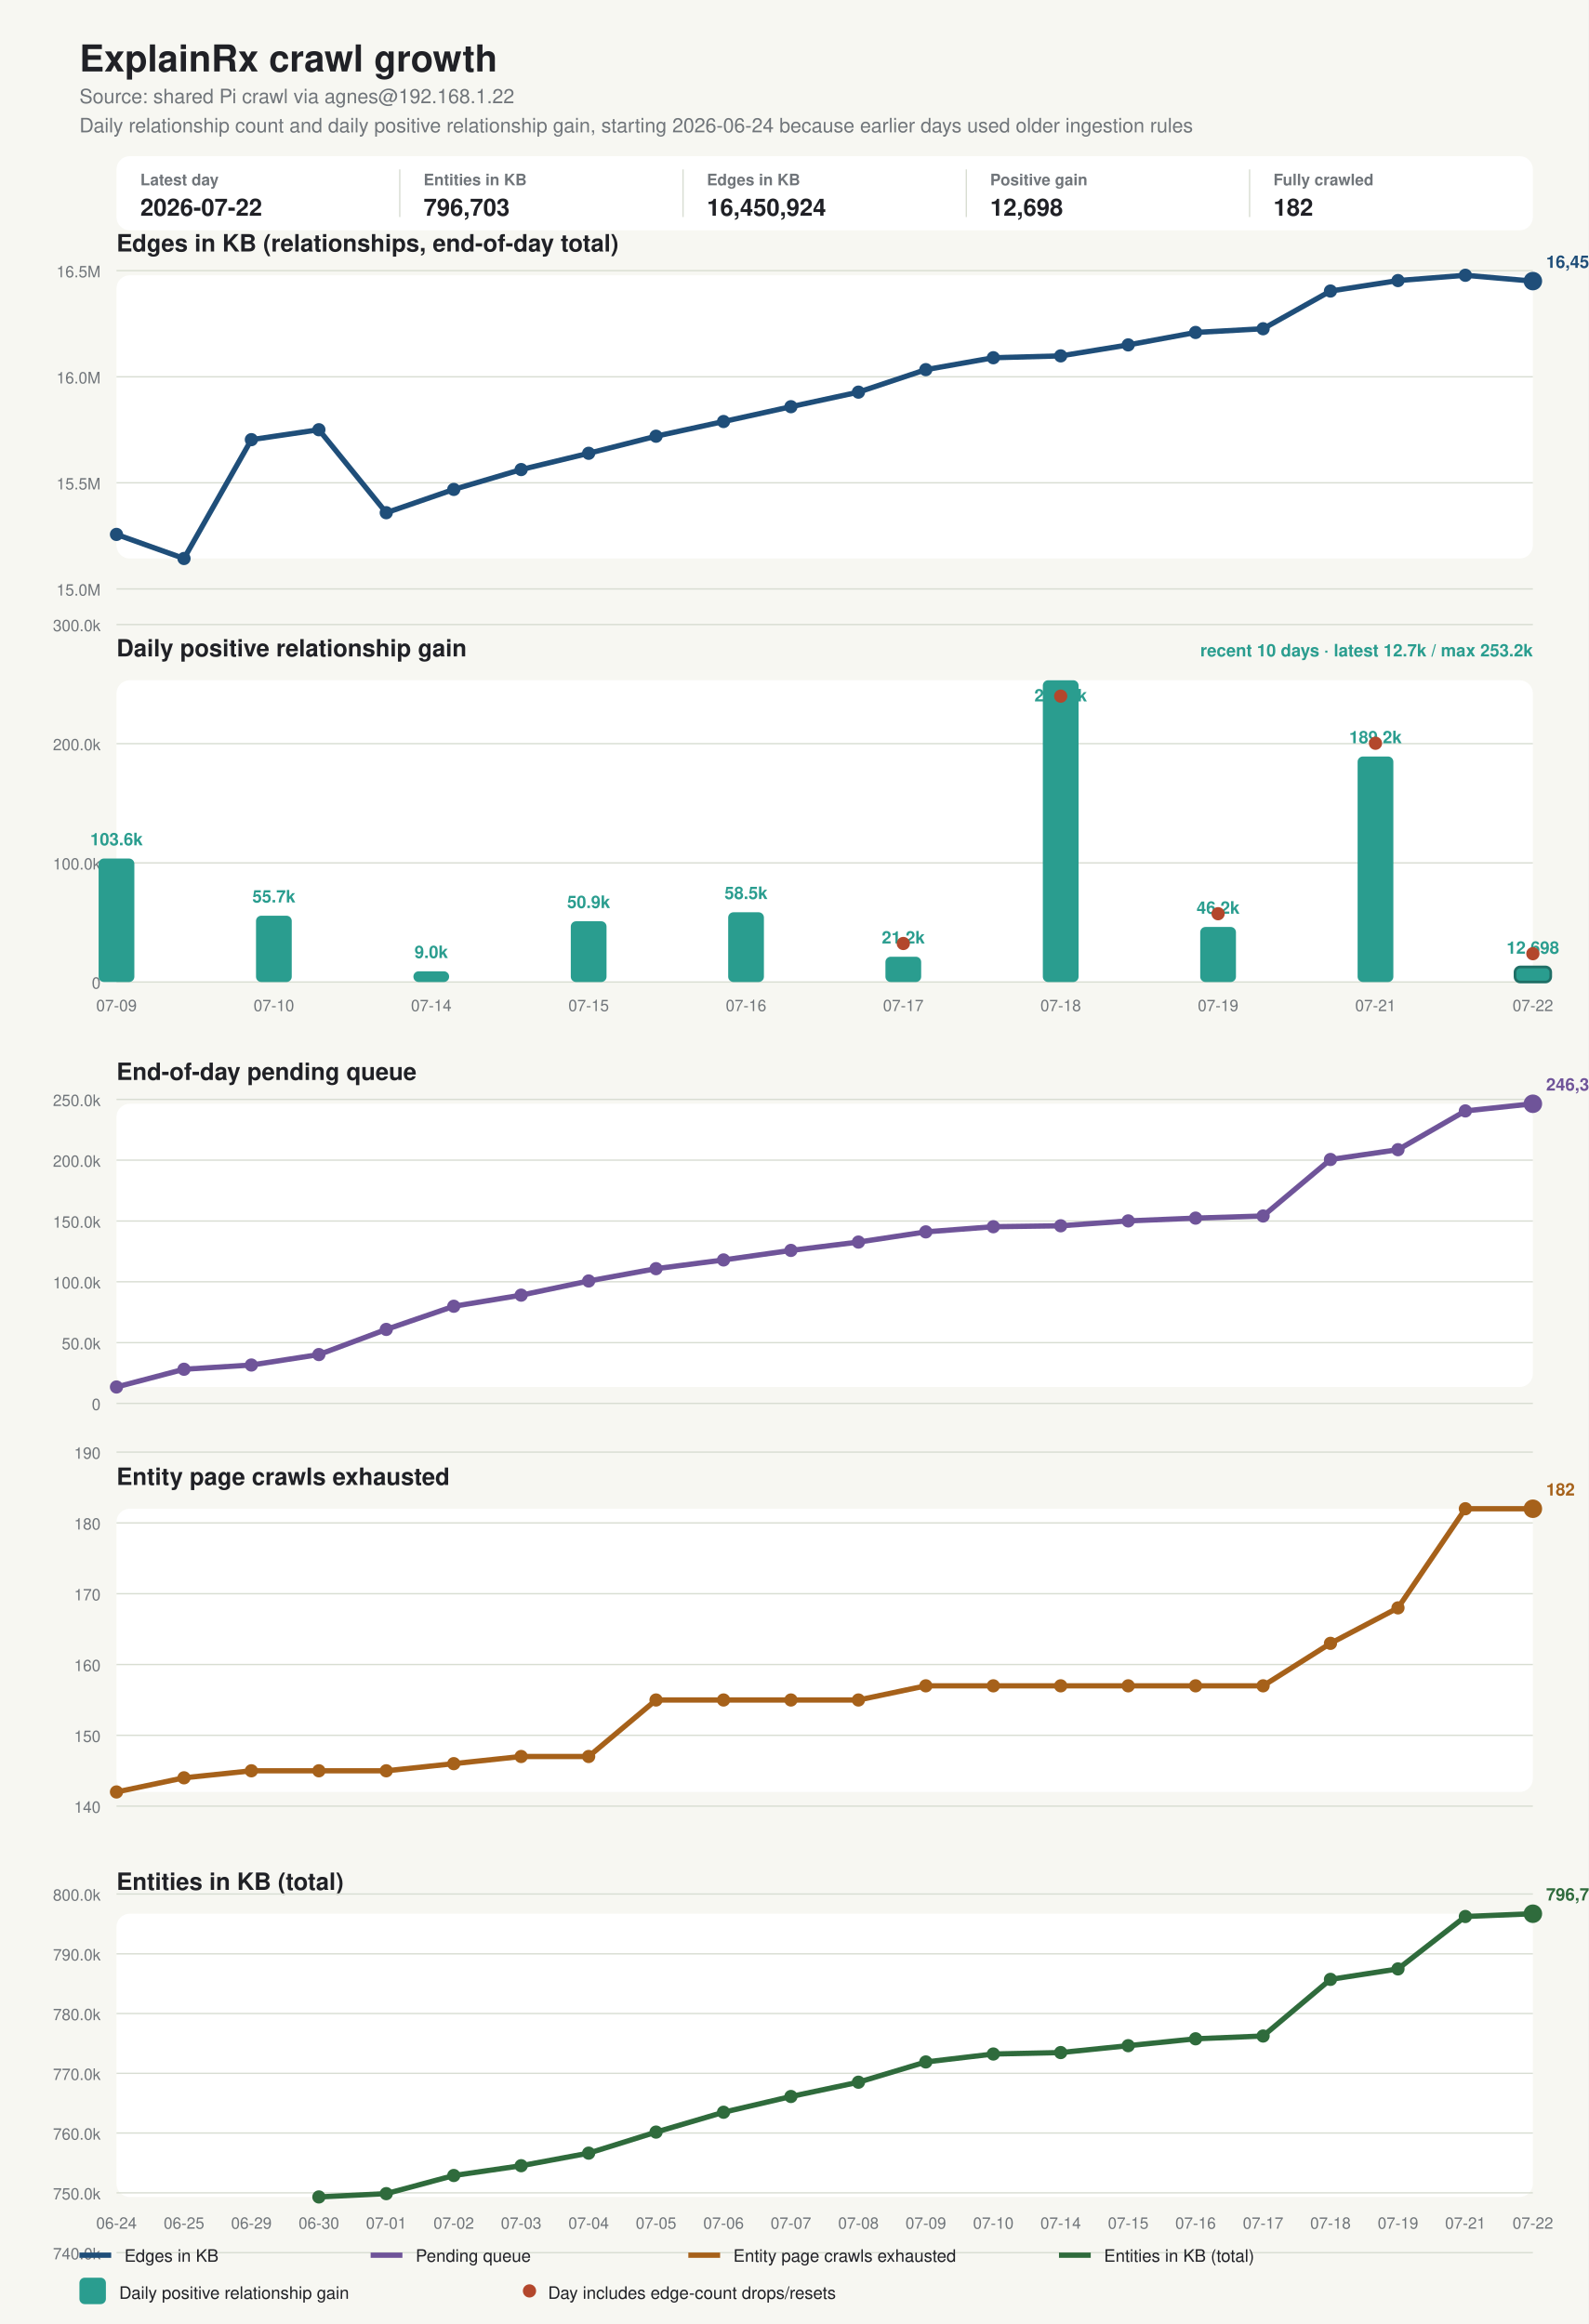
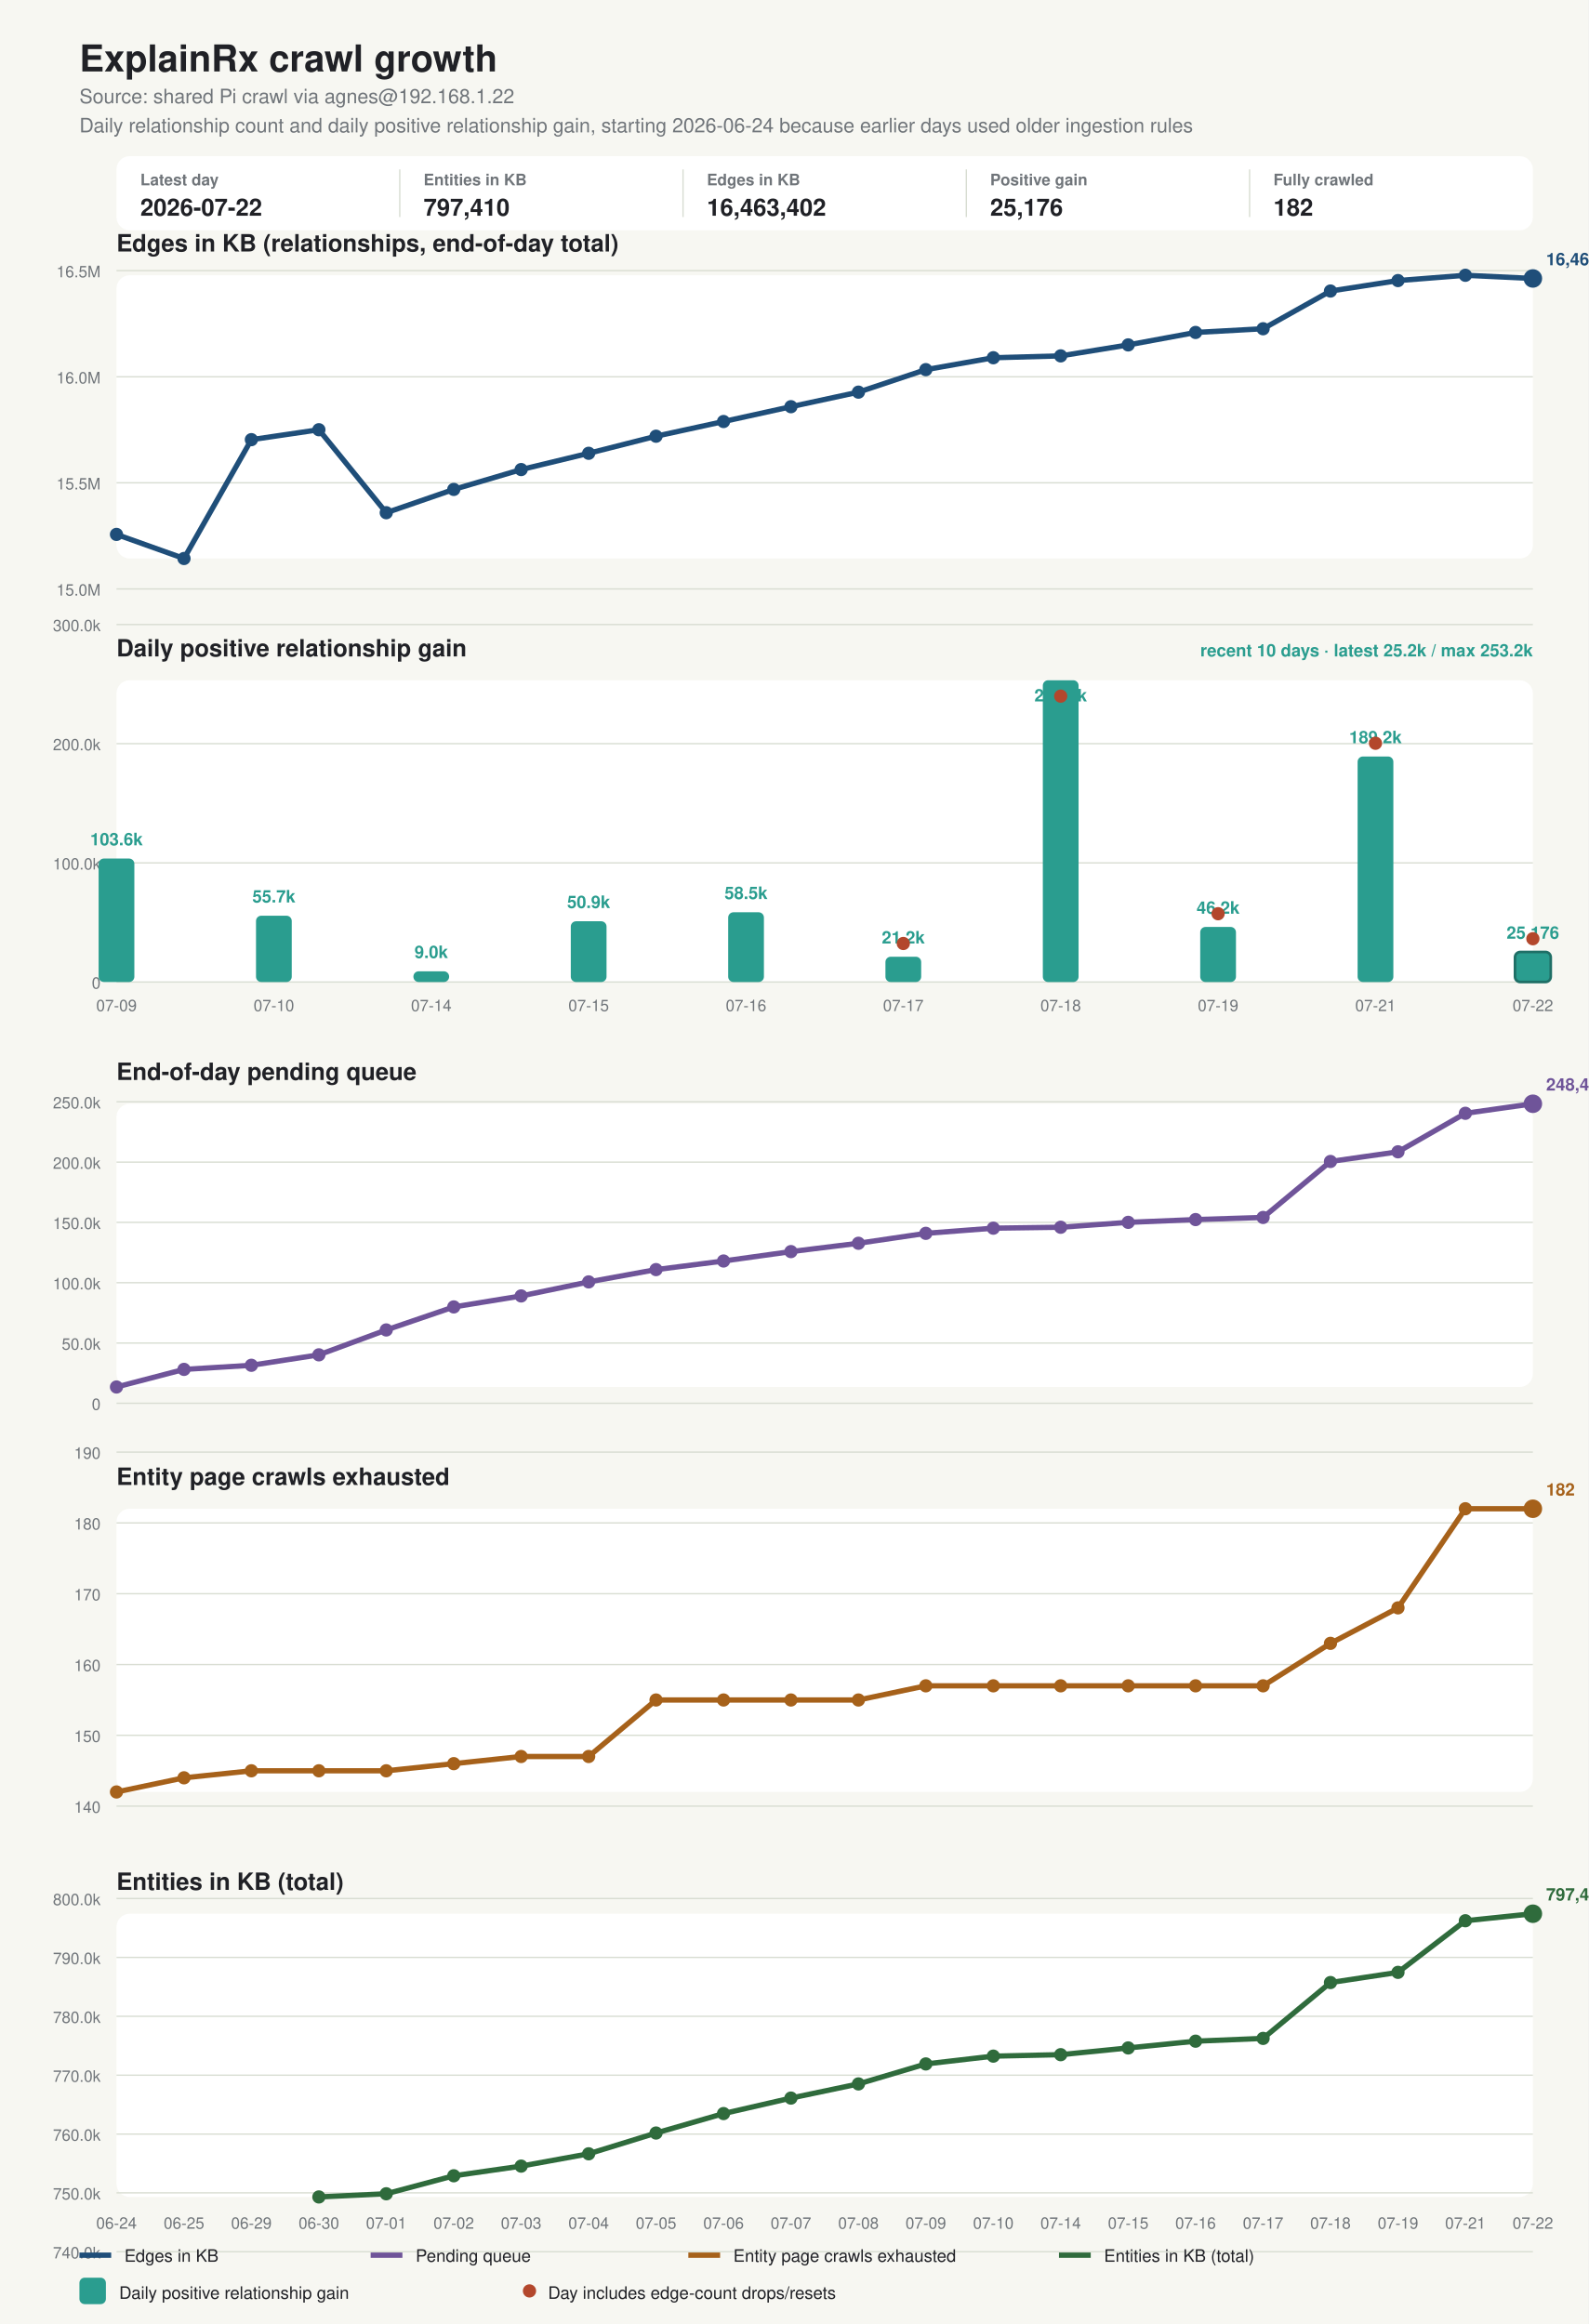
<svg xmlns="http://www.w3.org/2000/svg" width="1200" height="1756" viewBox="0 0 1200 1756">
  <rect width="100%" height="100%" fill="#f7f7f2" />
  <text x="60" y="54" font-family="Helvetica, Arial, sans-serif" font-size="28" font-weight="700" fill="#202126">ExplainRx crawl growth</text>
  <text x="60" y="78" font-family="Helvetica, Arial, sans-serif" font-size="15" fill="#70757a">Source: shared Pi crawl via agnes@192.168.1.22</text>
  <text x="60" y="100" font-family="Helvetica, Arial, sans-serif" font-size="15" fill="#70757a">Daily relationship count and daily positive relationship gain, starting 2026-06-24 because earlier days used older ingestion rules</text>
  <rect x="88" y="118" width="1070" height="56" fill="#ffffff" rx="10" />
  <rect x="88" y="208" width="1070" height="214" fill="#ffffff" rx="10" />
  <rect x="88" y="514" width="1070" height="228" fill="#ffffff" rx="10" />
  <rect x="88" y="834" width="1070" height="214" fill="#ffffff" rx="10" />
  <rect x="88" y="1140" width="1070" height="214" fill="#ffffff" rx="10" />
  <rect x="88" y="1446" width="1070" height="214" fill="#ffffff" rx="10" />
  <text x="88" y="190" font-family="Helvetica, Arial, sans-serif" font-size="18" font-weight="700" fill="#202126">Edges in KB (relationships, end-of-day total)</text>
  <text x="88" y="496" font-family="Helvetica, Arial, sans-serif" font-size="18" font-weight="700" fill="#202126">Daily positive relationship gain</text>
-   <text x="1158" y="496" text-anchor="end" font-family="Helvetica, Arial, sans-serif" font-size="13" font-weight="700" fill="#2a9d8f">recent 10 days · latest 12.7k / max 253.2k</text>
+   <text x="1158" y="496" text-anchor="end" font-family="Helvetica, Arial, sans-serif" font-size="13" font-weight="700" fill="#2a9d8f">recent 10 days · latest 25.2k / max 253.2k</text>
  <text x="88" y="816" font-family="Helvetica, Arial, sans-serif" font-size="18" font-weight="700" fill="#202126">End-of-day pending queue</text>
  <text x="88" y="1122" font-family="Helvetica, Arial, sans-serif" font-size="18" font-weight="700" fill="#202126">Entity page crawls exhausted</text>
  <text x="88" y="1428" font-family="Helvetica, Arial, sans-serif" font-size="18" font-weight="700" fill="#202126">Entities in KB (total)</text>
  <text x="106.0" y="140" font-family="Helvetica, Arial, sans-serif" font-size="12" font-weight="700" fill="#70757a">Latest day</text>
  <text x="106.0" y="163" font-family="Helvetica, Arial, sans-serif" font-size="18" font-weight="700" fill="#202126">2026-07-22</text>
  <line x1="302.0" y1="128" x2="302.0" y2="164" stroke="#d8ddd2" stroke-width="1" />
  <text x="320.0" y="140" font-family="Helvetica, Arial, sans-serif" font-size="12" font-weight="700" fill="#70757a">Entities in KB</text>
-   <text x="320.0" y="163" font-family="Helvetica, Arial, sans-serif" font-size="18" font-weight="700" fill="#202126">796,703</text>
+   <text x="320.0" y="163" font-family="Helvetica, Arial, sans-serif" font-size="18" font-weight="700" fill="#202126">797,410</text>
  <line x1="516.0" y1="128" x2="516.0" y2="164" stroke="#d8ddd2" stroke-width="1" />
  <text x="534.0" y="140" font-family="Helvetica, Arial, sans-serif" font-size="12" font-weight="700" fill="#70757a">Edges in KB</text>
-   <text x="534.0" y="163" font-family="Helvetica, Arial, sans-serif" font-size="18" font-weight="700" fill="#202126">16,450,924</text>
+   <text x="534.0" y="163" font-family="Helvetica, Arial, sans-serif" font-size="18" font-weight="700" fill="#202126">16,463,402</text>
  <line x1="730.0" y1="128" x2="730.0" y2="164" stroke="#d8ddd2" stroke-width="1" />
  <text x="748.0" y="140" font-family="Helvetica, Arial, sans-serif" font-size="12" font-weight="700" fill="#70757a">Positive gain</text>
-   <text x="748.0" y="163" font-family="Helvetica, Arial, sans-serif" font-size="18" font-weight="700" fill="#202126">12,698</text>
+   <text x="748.0" y="163" font-family="Helvetica, Arial, sans-serif" font-size="18" font-weight="700" fill="#202126">25,176</text>
  <line x1="944.0" y1="128" x2="944.0" y2="164" stroke="#d8ddd2" stroke-width="1" />
  <text x="962.0" y="140" font-family="Helvetica, Arial, sans-serif" font-size="12" font-weight="700" fill="#70757a">Fully crawled</text>
  <text x="962.0" y="163" font-family="Helvetica, Arial, sans-serif" font-size="18" font-weight="700" fill="#202126">182</text>
  <line x1="88" y1="445.0" x2="1158" y2="445.0" stroke="#d8ddd2" stroke-width="1" />
  <text x="76" y="450.0" text-anchor="end" font-family="Helvetica, Arial, sans-serif" font-size="12" fill="#70757a">15.0M</text>
  <line x1="88" y1="364.8" x2="1158" y2="364.8" stroke="#d8ddd2" stroke-width="1" />
  <text x="76" y="369.8" text-anchor="end" font-family="Helvetica, Arial, sans-serif" font-size="12" fill="#70757a">15.5M</text>
  <line x1="88" y1="284.7" x2="1158" y2="284.7" stroke="#d8ddd2" stroke-width="1" />
  <text x="76" y="289.7" text-anchor="end" font-family="Helvetica, Arial, sans-serif" font-size="12" fill="#70757a">16.0M</text>
  <line x1="88" y1="204.5" x2="1158" y2="204.5" stroke="#d8ddd2" stroke-width="1" />
  <text x="76" y="209.5" text-anchor="end" font-family="Helvetica, Arial, sans-serif" font-size="12" fill="#70757a">16.5M</text>
  <line x1="88" y1="742.0" x2="1158" y2="742.0" stroke="#d8ddd2" stroke-width="1" />
  <text x="76" y="747.0" text-anchor="end" font-family="Helvetica, Arial, sans-serif" font-size="12" fill="#70757a">0</text>
  <line x1="88" y1="652.0" x2="1158" y2="652.0" stroke="#d8ddd2" stroke-width="1" />
  <text x="76" y="657.0" text-anchor="end" font-family="Helvetica, Arial, sans-serif" font-size="12" fill="#70757a">100.0k</text>
  <line x1="88" y1="561.9" x2="1158" y2="561.9" stroke="#d8ddd2" stroke-width="1" />
  <text x="76" y="566.9" text-anchor="end" font-family="Helvetica, Arial, sans-serif" font-size="12" fill="#70757a">200.0k</text>
  <line x1="88" y1="471.9" x2="1158" y2="471.9" stroke="#d8ddd2" stroke-width="1" />
  <text x="76" y="476.9" text-anchor="end" font-family="Helvetica, Arial, sans-serif" font-size="12" fill="#70757a">300.0k</text>
-   <line x1="88" y1="1060.4" x2="1158" y2="1060.4" stroke="#d8ddd2" stroke-width="1" />
-   <text x="76" y="1065.4" text-anchor="end" font-family="Helvetica, Arial, sans-serif" font-size="12" fill="#70757a">0</text>
-   <line x1="88" y1="1014.5" x2="1158" y2="1014.5" stroke="#d8ddd2" stroke-width="1" />
-   <text x="76" y="1019.5" text-anchor="end" font-family="Helvetica, Arial, sans-serif" font-size="12" fill="#70757a">50.0k</text>
-   <line x1="88" y1="968.5" x2="1158" y2="968.5" stroke="#d8ddd2" stroke-width="1" />
-   <text x="76" y="973.5" text-anchor="end" font-family="Helvetica, Arial, sans-serif" font-size="12" fill="#70757a">100.0k</text>
-   <line x1="88" y1="922.6" x2="1158" y2="922.6" stroke="#d8ddd2" stroke-width="1" />
-   <text x="76" y="927.6" text-anchor="end" font-family="Helvetica, Arial, sans-serif" font-size="12" fill="#70757a">150.0k</text>
-   <line x1="88" y1="876.6" x2="1158" y2="876.6" stroke="#d8ddd2" stroke-width="1" />
-   <text x="76" y="881.6" text-anchor="end" font-family="Helvetica, Arial, sans-serif" font-size="12" fill="#70757a">200.0k</text>
-   <line x1="88" y1="830.7" x2="1158" y2="830.7" stroke="#d8ddd2" stroke-width="1" />
-   <text x="76" y="835.7" text-anchor="end" font-family="Helvetica, Arial, sans-serif" font-size="12" fill="#70757a">250.0k</text>
+   <line x1="88" y1="1060.3" x2="1158" y2="1060.3" stroke="#d8ddd2" stroke-width="1" />
+   <text x="76" y="1065.3" text-anchor="end" font-family="Helvetica, Arial, sans-serif" font-size="12" fill="#70757a">0</text>
+   <line x1="88" y1="1014.8" x2="1158" y2="1014.8" stroke="#d8ddd2" stroke-width="1" />
+   <text x="76" y="1019.8" text-anchor="end" font-family="Helvetica, Arial, sans-serif" font-size="12" fill="#70757a">50.0k</text>
+   <line x1="88" y1="969.2" x2="1158" y2="969.2" stroke="#d8ddd2" stroke-width="1" />
+   <text x="76" y="974.2" text-anchor="end" font-family="Helvetica, Arial, sans-serif" font-size="12" fill="#70757a">100.0k</text>
+   <line x1="88" y1="923.6" x2="1158" y2="923.6" stroke="#d8ddd2" stroke-width="1" />
+   <text x="76" y="928.6" text-anchor="end" font-family="Helvetica, Arial, sans-serif" font-size="12" fill="#70757a">150.0k</text>
+   <line x1="88" y1="878.1" x2="1158" y2="878.1" stroke="#d8ddd2" stroke-width="1" />
+   <text x="76" y="883.1" text-anchor="end" font-family="Helvetica, Arial, sans-serif" font-size="12" fill="#70757a">200.0k</text>
+   <line x1="88" y1="832.5" x2="1158" y2="832.5" stroke="#d8ddd2" stroke-width="1" />
+   <text x="76" y="837.5" text-anchor="end" font-family="Helvetica, Arial, sans-serif" font-size="12" fill="#70757a">250.0k</text>
  <line x1="88" y1="1364.7" x2="1158" y2="1364.7" stroke="#d8ddd2" stroke-width="1" />
  <text x="76" y="1369.7" text-anchor="end" font-family="Helvetica, Arial, sans-serif" font-size="12" fill="#70757a">140</text>
  <line x1="88" y1="1311.2" x2="1158" y2="1311.2" stroke="#d8ddd2" stroke-width="1" />
  <text x="76" y="1316.2" text-anchor="end" font-family="Helvetica, Arial, sans-serif" font-size="12" fill="#70757a">150</text>
  <line x1="88" y1="1257.7" x2="1158" y2="1257.7" stroke="#d8ddd2" stroke-width="1" />
  <text x="76" y="1262.7" text-anchor="end" font-family="Helvetica, Arial, sans-serif" font-size="12" fill="#70757a">160</text>
  <line x1="88" y1="1204.2" x2="1158" y2="1204.2" stroke="#d8ddd2" stroke-width="1" />
  <text x="76" y="1209.2" text-anchor="end" font-family="Helvetica, Arial, sans-serif" font-size="12" fill="#70757a">170</text>
  <line x1="88" y1="1150.7" x2="1158" y2="1150.7" stroke="#d8ddd2" stroke-width="1" />
  <text x="76" y="1155.7" text-anchor="end" font-family="Helvetica, Arial, sans-serif" font-size="12" fill="#70757a">180</text>
  <line x1="88" y1="1097.2" x2="1158" y2="1097.2" stroke="#d8ddd2" stroke-width="1" />
  <text x="76" y="1102.2" text-anchor="end" font-family="Helvetica, Arial, sans-serif" font-size="12" fill="#70757a">190</text>
-   <line x1="88" y1="1702.1" x2="1158" y2="1702.1" stroke="#d8ddd2" stroke-width="1" />
-   <text x="76" y="1707.1" text-anchor="end" font-family="Helvetica, Arial, sans-serif" font-size="12" fill="#70757a">740.0k</text>
+   <line x1="88" y1="1701.4" x2="1158" y2="1701.4" stroke="#d8ddd2" stroke-width="1" />
+   <text x="76" y="1706.4" text-anchor="end" font-family="Helvetica, Arial, sans-serif" font-size="12" fill="#70757a">740.0k</text>
  <line x1="88" y1="1656.9" x2="1158" y2="1656.9" stroke="#d8ddd2" stroke-width="1" />
  <text x="76" y="1661.9" text-anchor="end" font-family="Helvetica, Arial, sans-serif" font-size="12" fill="#70757a">750.0k</text>
-   <line x1="88" y1="1611.7" x2="1158" y2="1611.7" stroke="#d8ddd2" stroke-width="1" />
-   <text x="76" y="1616.7" text-anchor="end" font-family="Helvetica, Arial, sans-serif" font-size="12" fill="#70757a">760.0k</text>
-   <line x1="88" y1="1566.6" x2="1158" y2="1566.6" stroke="#d8ddd2" stroke-width="1" />
-   <text x="76" y="1571.6" text-anchor="end" font-family="Helvetica, Arial, sans-serif" font-size="12" fill="#70757a">770.0k</text>
-   <line x1="88" y1="1521.4" x2="1158" y2="1521.4" stroke="#d8ddd2" stroke-width="1" />
-   <text x="76" y="1526.4" text-anchor="end" font-family="Helvetica, Arial, sans-serif" font-size="12" fill="#70757a">780.0k</text>
-   <line x1="88" y1="1476.3" x2="1158" y2="1476.3" stroke="#d8ddd2" stroke-width="1" />
-   <text x="76" y="1481.3" text-anchor="end" font-family="Helvetica, Arial, sans-serif" font-size="12" fill="#70757a">790.0k</text>
-   <line x1="88" y1="1431.1" x2="1158" y2="1431.1" stroke="#d8ddd2" stroke-width="1" />
-   <text x="76" y="1436.1" text-anchor="end" font-family="Helvetica, Arial, sans-serif" font-size="12" fill="#70757a">800.0k</text>
-   <path d="M 88.0 403.8 L 139.0 422.0 L 189.9 332.2 L 240.9 324.7 L 291.8 387.4 L 342.8 369.8 L 393.7 354.8 L 444.7 342.5 L 495.6 329.6 L 546.6 318.5 L 597.5 307.3 L 648.5 296.3 L 699.4 279.3 L 750.4 270.3 L 801.3 268.9 L 852.3 260.6 L 903.2 251.2 L 954.2 248.4 L 1005.1 219.9 L 1056.1 212.0 L 1107.0 208.0 L 1158.0 212.4" fill="none" stroke="#1f4e79" stroke-width="4" stroke-linecap="round" stroke-linejoin="round" />
+   <line x1="88" y1="1612.5" x2="1158" y2="1612.5" stroke="#d8ddd2" stroke-width="1" />
+   <text x="76" y="1617.5" text-anchor="end" font-family="Helvetica, Arial, sans-serif" font-size="12" fill="#70757a">760.0k</text>
+   <line x1="88" y1="1568.0" x2="1158" y2="1568.0" stroke="#d8ddd2" stroke-width="1" />
+   <text x="76" y="1573.0" text-anchor="end" font-family="Helvetica, Arial, sans-serif" font-size="12" fill="#70757a">770.0k</text>
+   <line x1="88" y1="1523.5" x2="1158" y2="1523.5" stroke="#d8ddd2" stroke-width="1" />
+   <text x="76" y="1528.5" text-anchor="end" font-family="Helvetica, Arial, sans-serif" font-size="12" fill="#70757a">780.0k</text>
+   <line x1="88" y1="1479.0" x2="1158" y2="1479.0" stroke="#d8ddd2" stroke-width="1" />
+   <text x="76" y="1484.0" text-anchor="end" font-family="Helvetica, Arial, sans-serif" font-size="12" fill="#70757a">790.0k</text>
+   <line x1="88" y1="1434.5" x2="1158" y2="1434.5" stroke="#d8ddd2" stroke-width="1" />
+   <text x="76" y="1439.5" text-anchor="end" font-family="Helvetica, Arial, sans-serif" font-size="12" fill="#70757a">800.0k</text>
+   <path d="M 88.0 403.8 L 139.0 422.0 L 189.9 332.2 L 240.9 324.7 L 291.8 387.4 L 342.8 369.8 L 393.7 354.8 L 444.7 342.5 L 495.6 329.6 L 546.6 318.5 L 597.5 307.3 L 648.5 296.3 L 699.4 279.3 L 750.4 270.3 L 801.3 268.9 L 852.3 260.6 L 903.2 251.2 L 954.2 248.4 L 1005.1 219.9 L 1056.1 212.0 L 1107.0 208.0 L 1158.0 210.4" fill="none" stroke="#1f4e79" stroke-width="4" stroke-linecap="round" stroke-linejoin="round" />
  <circle cx="88.0" cy="403.8" r="5" fill="#1f4e79" />
  <circle cx="139.0" cy="422.0" r="5" fill="#1f4e79" />
  <circle cx="189.9" cy="332.2" r="5" fill="#1f4e79" />
  <circle cx="240.9" cy="324.7" r="5" fill="#1f4e79" />
  <circle cx="291.8" cy="387.4" r="5" fill="#1f4e79" />
  <circle cx="342.8" cy="369.8" r="5" fill="#1f4e79" />
  <circle cx="393.7" cy="354.8" r="5" fill="#1f4e79" />
  <circle cx="444.7" cy="342.5" r="5" fill="#1f4e79" />
  <circle cx="495.6" cy="329.6" r="5" fill="#1f4e79" />
  <circle cx="546.6" cy="318.5" r="5" fill="#1f4e79" />
  <circle cx="597.5" cy="307.3" r="5" fill="#1f4e79" />
  <circle cx="648.5" cy="296.3" r="5" fill="#1f4e79" />
  <circle cx="699.4" cy="279.3" r="5" fill="#1f4e79" />
  <circle cx="750.4" cy="270.3" r="5" fill="#1f4e79" />
  <circle cx="801.3" cy="268.9" r="5" fill="#1f4e79" />
  <circle cx="852.3" cy="260.6" r="5" fill="#1f4e79" />
  <circle cx="903.2" cy="251.2" r="5" fill="#1f4e79" />
  <circle cx="954.2" cy="248.4" r="5" fill="#1f4e79" />
  <circle cx="1005.1" cy="219.9" r="5" fill="#1f4e79" />
  <circle cx="1056.1" cy="212.0" r="5" fill="#1f4e79" />
  <circle cx="1107.0" cy="208.0" r="5" fill="#1f4e79" />
-   <circle cx="1158.0" cy="212.4" r="7" fill="#1f4e79" />
-   <text x="1168.0" y="202.4" font-family="Helvetica, Arial, sans-serif" font-size="13" font-weight="700" fill="#1f4e79">16,450,924</text>
+   <circle cx="1158.0" cy="210.4" r="7" fill="#1f4e79" />
+   <text x="1168.0" y="200.4" font-family="Helvetica, Arial, sans-serif" font-size="13" font-weight="700" fill="#1f4e79">16,463,402</text>
  <rect x="74.5" y="648.7" width="27" height="93.3" rx="4" fill="#2a9d8f" stroke="none" stroke-width="0" />
  <text x="88.0" y="638.7" text-anchor="middle" font-family="Helvetica, Arial, sans-serif" font-size="13" font-weight="700" fill="#2a9d8f">103.6k</text>
  <rect x="193.4" y="691.9" width="27" height="50.1" rx="4" fill="#2a9d8f" stroke="none" stroke-width="0" />
  <text x="206.9" y="681.9" text-anchor="middle" font-family="Helvetica, Arial, sans-serif" font-size="13" font-weight="700" fill="#2a9d8f">55.7k</text>
  <rect x="312.3" y="733.9" width="27" height="8.1" rx="4" fill="#2a9d8f" stroke="none" stroke-width="0" />
  <text x="325.8" y="723.9" text-anchor="middle" font-family="Helvetica, Arial, sans-serif" font-size="13" font-weight="700" fill="#2a9d8f">9.0k</text>
  <rect x="431.2" y="696.1" width="27" height="45.9" rx="4" fill="#2a9d8f" stroke="none" stroke-width="0" />
  <text x="444.7" y="686.1" text-anchor="middle" font-family="Helvetica, Arial, sans-serif" font-size="13" font-weight="700" fill="#2a9d8f">50.9k</text>
  <rect x="550.1" y="689.3" width="27" height="52.7" rx="4" fill="#2a9d8f" stroke="none" stroke-width="0" />
  <text x="563.6" y="679.3" text-anchor="middle" font-family="Helvetica, Arial, sans-serif" font-size="13" font-weight="700" fill="#2a9d8f">58.5k</text>
  <rect x="668.9" y="722.9" width="27" height="19.1" rx="4" fill="#2a9d8f" stroke="none" stroke-width="0" />
  <text x="682.4" y="712.9" text-anchor="middle" font-family="Helvetica, Arial, sans-serif" font-size="13" font-weight="700" fill="#2a9d8f">21.2k</text>
  <circle cx="682.4" cy="712.9" r="5" fill="#b3472c" />
  <rect x="787.8" y="514.0" width="27" height="228.0" rx="4" fill="#2a9d8f" stroke="none" stroke-width="0" />
  <text x="801.3" y="530.0" text-anchor="middle" font-family="Helvetica, Arial, sans-serif" font-size="13" font-weight="700" fill="#2a9d8f">253.2k</text>
  <circle cx="801.3" cy="526.0" r="5" fill="#b3472c" />
  <rect x="906.7" y="700.4" width="27" height="41.6" rx="4" fill="#2a9d8f" stroke="none" stroke-width="0" />
  <text x="920.2" y="690.4" text-anchor="middle" font-family="Helvetica, Arial, sans-serif" font-size="13" font-weight="700" fill="#2a9d8f">46.2k</text>
  <circle cx="920.2" cy="690.4" r="5" fill="#b3472c" />
  <rect x="1025.6" y="571.6" width="27" height="170.4" rx="4" fill="#2a9d8f" stroke="none" stroke-width="0" />
  <text x="1039.1" y="561.6" text-anchor="middle" font-family="Helvetica, Arial, sans-serif" font-size="13" font-weight="700" fill="#2a9d8f">189.2k</text>
  <circle cx="1039.1" cy="561.6" r="5" fill="#b3472c" />
-   <rect x="1144.5" y="730.6" width="27" height="11.4" rx="4" fill="#2a9d8f" stroke="#1f6f66" stroke-width="2" />
-   <text x="1158.0" y="720.6" text-anchor="middle" font-family="Helvetica, Arial, sans-serif" font-size="13" font-weight="700" fill="#2a9d8f">12,698</text>
-   <circle cx="1158.0" cy="720.6" r="5" fill="#b3472c" />
+   <rect x="1144.5" y="719.3" width="27" height="22.7" rx="4" fill="#2a9d8f" stroke="#1f6f66" stroke-width="2" />
+   <text x="1158.0" y="709.3" text-anchor="middle" font-family="Helvetica, Arial, sans-serif" font-size="13" font-weight="700" fill="#2a9d8f">25,176</text>
+   <circle cx="1158.0" cy="709.3" r="5" fill="#b3472c" />
  <text x="88.0" y="764" text-anchor="middle" font-family="Helvetica, Arial, sans-serif" font-size="12" fill="#70757a">07-09</text>
  <text x="206.9" y="764" text-anchor="middle" font-family="Helvetica, Arial, sans-serif" font-size="12" fill="#70757a">07-10</text>
  <text x="325.8" y="764" text-anchor="middle" font-family="Helvetica, Arial, sans-serif" font-size="12" fill="#70757a">07-14</text>
  <text x="444.7" y="764" text-anchor="middle" font-family="Helvetica, Arial, sans-serif" font-size="12" fill="#70757a">07-15</text>
  <text x="563.6" y="764" text-anchor="middle" font-family="Helvetica, Arial, sans-serif" font-size="12" fill="#70757a">07-16</text>
  <text x="682.4" y="764" text-anchor="middle" font-family="Helvetica, Arial, sans-serif" font-size="12" fill="#70757a">07-17</text>
  <text x="801.3" y="764" text-anchor="middle" font-family="Helvetica, Arial, sans-serif" font-size="12" fill="#70757a">07-18</text>
  <text x="920.2" y="764" text-anchor="middle" font-family="Helvetica, Arial, sans-serif" font-size="12" fill="#70757a">07-19</text>
  <text x="1039.1" y="764" text-anchor="middle" font-family="Helvetica, Arial, sans-serif" font-size="12" fill="#70757a">07-21</text>
  <text x="1158.0" y="764" text-anchor="middle" font-family="Helvetica, Arial, sans-serif" font-size="12" fill="#70757a">07-22</text>
-   <path d="M 88.0 1048.0 L 139.0 1034.6 L 189.9 1031.4 L 240.9 1023.5 L 291.8 1004.5 L 342.8 987.0 L 393.7 978.6 L 444.7 967.9 L 495.6 958.6 L 546.6 952.0 L 597.5 944.8 L 648.5 938.5 L 699.4 930.8 L 750.4 926.9 L 801.3 926.2 L 852.3 922.5 L 903.2 920.4 L 954.2 918.8 L 1005.1 876.1 L 1056.1 868.7 L 1107.0 839.4 L 1158.0 834.0" fill="none" stroke="#6f5499" stroke-width="4" stroke-linecap="round" stroke-linejoin="round" />
+   <path d="M 88.0 1048.0 L 139.0 1034.7 L 189.9 1031.6 L 240.9 1023.7 L 291.8 1004.9 L 342.8 987.5 L 393.7 979.2 L 444.7 968.6 L 495.6 959.3 L 546.6 952.8 L 597.5 945.7 L 648.5 939.4 L 699.4 931.9 L 750.4 928.0 L 801.3 927.3 L 852.3 923.6 L 903.2 921.5 L 954.2 919.9 L 1005.1 877.6 L 1056.1 870.3 L 1107.0 841.2 L 1158.0 834.0" fill="none" stroke="#6f5499" stroke-width="4" stroke-linecap="round" stroke-linejoin="round" />
  <circle cx="88.0" cy="1048.0" r="5" fill="#6f5499" />
-   <circle cx="139.0" cy="1034.6" r="5" fill="#6f5499" />
-   <circle cx="189.9" cy="1031.4" r="5" fill="#6f5499" />
-   <circle cx="240.9" cy="1023.5" r="5" fill="#6f5499" />
-   <circle cx="291.8" cy="1004.5" r="5" fill="#6f5499" />
-   <circle cx="342.8" cy="987.0" r="5" fill="#6f5499" />
-   <circle cx="393.7" cy="978.6" r="5" fill="#6f5499" />
-   <circle cx="444.7" cy="967.9" r="5" fill="#6f5499" />
-   <circle cx="495.6" cy="958.6" r="5" fill="#6f5499" />
-   <circle cx="546.6" cy="952.0" r="5" fill="#6f5499" />
-   <circle cx="597.5" cy="944.8" r="5" fill="#6f5499" />
-   <circle cx="648.5" cy="938.5" r="5" fill="#6f5499" />
-   <circle cx="699.4" cy="930.8" r="5" fill="#6f5499" />
-   <circle cx="750.4" cy="926.9" r="5" fill="#6f5499" />
-   <circle cx="801.3" cy="926.2" r="5" fill="#6f5499" />
-   <circle cx="852.3" cy="922.5" r="5" fill="#6f5499" />
-   <circle cx="903.2" cy="920.4" r="5" fill="#6f5499" />
-   <circle cx="954.2" cy="918.8" r="5" fill="#6f5499" />
-   <circle cx="1005.1" cy="876.1" r="5" fill="#6f5499" />
-   <circle cx="1056.1" cy="868.7" r="5" fill="#6f5499" />
-   <circle cx="1107.0" cy="839.4" r="5" fill="#6f5499" />
+   <circle cx="139.0" cy="1034.7" r="5" fill="#6f5499" />
+   <circle cx="189.9" cy="1031.6" r="5" fill="#6f5499" />
+   <circle cx="240.9" cy="1023.7" r="5" fill="#6f5499" />
+   <circle cx="291.8" cy="1004.9" r="5" fill="#6f5499" />
+   <circle cx="342.8" cy="987.5" r="5" fill="#6f5499" />
+   <circle cx="393.7" cy="979.2" r="5" fill="#6f5499" />
+   <circle cx="444.7" cy="968.6" r="5" fill="#6f5499" />
+   <circle cx="495.6" cy="959.3" r="5" fill="#6f5499" />
+   <circle cx="546.6" cy="952.8" r="5" fill="#6f5499" />
+   <circle cx="597.5" cy="945.7" r="5" fill="#6f5499" />
+   <circle cx="648.5" cy="939.4" r="5" fill="#6f5499" />
+   <circle cx="699.4" cy="931.9" r="5" fill="#6f5499" />
+   <circle cx="750.4" cy="928.0" r="5" fill="#6f5499" />
+   <circle cx="801.3" cy="927.3" r="5" fill="#6f5499" />
+   <circle cx="852.3" cy="923.6" r="5" fill="#6f5499" />
+   <circle cx="903.2" cy="921.5" r="5" fill="#6f5499" />
+   <circle cx="954.2" cy="919.9" r="5" fill="#6f5499" />
+   <circle cx="1005.1" cy="877.6" r="5" fill="#6f5499" />
+   <circle cx="1056.1" cy="870.3" r="5" fill="#6f5499" />
+   <circle cx="1107.0" cy="841.2" r="5" fill="#6f5499" />
  <circle cx="1158.0" cy="834.0" r="7" fill="#6f5499" />
-   <text x="1168.0" y="824.0" font-family="Helvetica, Arial, sans-serif" font-size="13" font-weight="700" fill="#6f5499">246,358</text>
+   <text x="1168.0" y="824.0" font-family="Helvetica, Arial, sans-serif" font-size="13" font-weight="700" fill="#6f5499">248,406</text>
  <path d="M 88.0 1354.0 L 139.0 1343.3 L 189.9 1338.0 L 240.9 1338.0 L 291.8 1338.0 L 342.8 1332.6 L 393.7 1327.2 L 444.7 1327.2 L 495.6 1284.5 L 546.6 1284.5 L 597.5 1284.5 L 648.5 1284.5 L 699.4 1273.8 L 750.4 1273.8 L 801.3 1273.8 L 852.3 1273.8 L 903.2 1273.8 L 954.2 1273.8 L 1005.1 1241.7 L 1056.1 1214.9 L 1107.0 1140.0 L 1158.0 1140.0" fill="none" stroke="#a6611a" stroke-width="4" stroke-linecap="round" stroke-linejoin="round" />
  <circle cx="88.0" cy="1354.0" r="5" fill="#a6611a" />
  <circle cx="139.0" cy="1343.3" r="5" fill="#a6611a" />
  <circle cx="189.9" cy="1338.0" r="5" fill="#a6611a" />
  <circle cx="240.9" cy="1338.0" r="5" fill="#a6611a" />
  <circle cx="291.8" cy="1338.0" r="5" fill="#a6611a" />
  <circle cx="342.8" cy="1332.6" r="5" fill="#a6611a" />
  <circle cx="393.7" cy="1327.2" r="5" fill="#a6611a" />
  <circle cx="444.7" cy="1327.2" r="5" fill="#a6611a" />
  <circle cx="495.6" cy="1284.5" r="5" fill="#a6611a" />
  <circle cx="546.6" cy="1284.5" r="5" fill="#a6611a" />
  <circle cx="597.5" cy="1284.5" r="5" fill="#a6611a" />
  <circle cx="648.5" cy="1284.5" r="5" fill="#a6611a" />
  <circle cx="699.4" cy="1273.8" r="5" fill="#a6611a" />
  <circle cx="750.4" cy="1273.8" r="5" fill="#a6611a" />
  <circle cx="801.3" cy="1273.8" r="5" fill="#a6611a" />
  <circle cx="852.3" cy="1273.8" r="5" fill="#a6611a" />
  <circle cx="903.2" cy="1273.8" r="5" fill="#a6611a" />
  <circle cx="954.2" cy="1273.8" r="5" fill="#a6611a" />
  <circle cx="1005.1" cy="1241.7" r="5" fill="#a6611a" />
  <circle cx="1056.1" cy="1214.9" r="5" fill="#a6611a" />
  <circle cx="1107.0" cy="1140.0" r="5" fill="#a6611a" />
  <circle cx="1158.0" cy="1140.0" r="7" fill="#a6611a" />
  <text x="1168.0" y="1130.0" font-family="Helvetica, Arial, sans-serif" font-size="13" font-weight="700" fill="#a6611a">182</text>
-   <path d="M 240.9 1660.0 L 291.8 1657.5 L 342.8 1643.8 L 393.7 1636.4 L 444.7 1626.9 L 495.6 1611.0 L 546.6 1596.0 L 597.5 1584.1 L 648.5 1573.3 L 699.4 1558.0 L 750.4 1552.0 L 801.3 1550.9 L 852.3 1545.7 L 903.2 1540.5 L 954.2 1538.4 L 1005.1 1495.6 L 1056.1 1487.7 L 1107.0 1448.1 L 1158.0 1446.0" fill="none" stroke="#2f6b3c" stroke-width="4" stroke-linecap="round" stroke-linejoin="round" />
+   <path d="M 240.9 1660.0 L 291.8 1657.6 L 342.8 1644.0 L 393.7 1636.7 L 444.7 1627.4 L 495.6 1611.7 L 546.6 1597.0 L 597.5 1585.3 L 648.5 1574.6 L 699.4 1559.5 L 750.4 1553.6 L 801.3 1552.5 L 852.3 1547.4 L 903.2 1542.3 L 954.2 1540.2 L 1005.1 1498.0 L 1056.1 1490.3 L 1107.0 1451.3 L 1158.0 1446.0" fill="none" stroke="#2f6b3c" stroke-width="4" stroke-linecap="round" stroke-linejoin="round" />
  <circle cx="240.9" cy="1660.0" r="5" fill="#2f6b3c" />
-   <circle cx="291.8" cy="1657.5" r="5" fill="#2f6b3c" />
-   <circle cx="342.8" cy="1643.8" r="5" fill="#2f6b3c" />
-   <circle cx="393.7" cy="1636.4" r="5" fill="#2f6b3c" />
-   <circle cx="444.7" cy="1626.9" r="5" fill="#2f6b3c" />
-   <circle cx="495.6" cy="1611.0" r="5" fill="#2f6b3c" />
-   <circle cx="546.6" cy="1596.0" r="5" fill="#2f6b3c" />
-   <circle cx="597.5" cy="1584.1" r="5" fill="#2f6b3c" />
-   <circle cx="648.5" cy="1573.3" r="5" fill="#2f6b3c" />
-   <circle cx="699.4" cy="1558.0" r="5" fill="#2f6b3c" />
-   <circle cx="750.4" cy="1552.0" r="5" fill="#2f6b3c" />
-   <circle cx="801.3" cy="1550.9" r="5" fill="#2f6b3c" />
-   <circle cx="852.3" cy="1545.7" r="5" fill="#2f6b3c" />
-   <circle cx="903.2" cy="1540.5" r="5" fill="#2f6b3c" />
-   <circle cx="954.2" cy="1538.4" r="5" fill="#2f6b3c" />
-   <circle cx="1005.1" cy="1495.6" r="5" fill="#2f6b3c" />
-   <circle cx="1056.1" cy="1487.7" r="5" fill="#2f6b3c" />
-   <circle cx="1107.0" cy="1448.1" r="5" fill="#2f6b3c" />
+   <circle cx="291.8" cy="1657.6" r="5" fill="#2f6b3c" />
+   <circle cx="342.8" cy="1644.0" r="5" fill="#2f6b3c" />
+   <circle cx="393.7" cy="1636.7" r="5" fill="#2f6b3c" />
+   <circle cx="444.7" cy="1627.4" r="5" fill="#2f6b3c" />
+   <circle cx="495.6" cy="1611.7" r="5" fill="#2f6b3c" />
+   <circle cx="546.6" cy="1597.0" r="5" fill="#2f6b3c" />
+   <circle cx="597.5" cy="1585.3" r="5" fill="#2f6b3c" />
+   <circle cx="648.5" cy="1574.6" r="5" fill="#2f6b3c" />
+   <circle cx="699.4" cy="1559.5" r="5" fill="#2f6b3c" />
+   <circle cx="750.4" cy="1553.6" r="5" fill="#2f6b3c" />
+   <circle cx="801.3" cy="1552.5" r="5" fill="#2f6b3c" />
+   <circle cx="852.3" cy="1547.4" r="5" fill="#2f6b3c" />
+   <circle cx="903.2" cy="1542.3" r="5" fill="#2f6b3c" />
+   <circle cx="954.2" cy="1540.2" r="5" fill="#2f6b3c" />
+   <circle cx="1005.1" cy="1498.0" r="5" fill="#2f6b3c" />
+   <circle cx="1056.1" cy="1490.3" r="5" fill="#2f6b3c" />
+   <circle cx="1107.0" cy="1451.3" r="5" fill="#2f6b3c" />
  <circle cx="1158.0" cy="1446.0" r="7" fill="#2f6b3c" />
-   <text x="1168.0" y="1436.0" font-family="Helvetica, Arial, sans-serif" font-size="13" font-weight="700" fill="#2f6b3c">796,703</text>
+   <text x="1168.0" y="1436.0" font-family="Helvetica, Arial, sans-serif" font-size="13" font-weight="700" fill="#2f6b3c">797,410</text>
  <text x="88.0" y="1684" text-anchor="middle" font-family="Helvetica, Arial, sans-serif" font-size="12" fill="#70757a">06-24</text>
  <text x="139.0" y="1684" text-anchor="middle" font-family="Helvetica, Arial, sans-serif" font-size="12" fill="#70757a">06-25</text>
  <text x="189.9" y="1684" text-anchor="middle" font-family="Helvetica, Arial, sans-serif" font-size="12" fill="#70757a">06-29</text>
  <text x="240.9" y="1684" text-anchor="middle" font-family="Helvetica, Arial, sans-serif" font-size="12" fill="#70757a">06-30</text>
  <text x="291.8" y="1684" text-anchor="middle" font-family="Helvetica, Arial, sans-serif" font-size="12" fill="#70757a">07-01</text>
  <text x="342.8" y="1684" text-anchor="middle" font-family="Helvetica, Arial, sans-serif" font-size="12" fill="#70757a">07-02</text>
  <text x="393.7" y="1684" text-anchor="middle" font-family="Helvetica, Arial, sans-serif" font-size="12" fill="#70757a">07-03</text>
  <text x="444.7" y="1684" text-anchor="middle" font-family="Helvetica, Arial, sans-serif" font-size="12" fill="#70757a">07-04</text>
  <text x="495.6" y="1684" text-anchor="middle" font-family="Helvetica, Arial, sans-serif" font-size="12" fill="#70757a">07-05</text>
  <text x="546.6" y="1684" text-anchor="middle" font-family="Helvetica, Arial, sans-serif" font-size="12" fill="#70757a">07-06</text>
  <text x="597.5" y="1684" text-anchor="middle" font-family="Helvetica, Arial, sans-serif" font-size="12" fill="#70757a">07-07</text>
  <text x="648.5" y="1684" text-anchor="middle" font-family="Helvetica, Arial, sans-serif" font-size="12" fill="#70757a">07-08</text>
  <text x="699.4" y="1684" text-anchor="middle" font-family="Helvetica, Arial, sans-serif" font-size="12" fill="#70757a">07-09</text>
  <text x="750.4" y="1684" text-anchor="middle" font-family="Helvetica, Arial, sans-serif" font-size="12" fill="#70757a">07-10</text>
  <text x="801.3" y="1684" text-anchor="middle" font-family="Helvetica, Arial, sans-serif" font-size="12" fill="#70757a">07-14</text>
  <text x="852.3" y="1684" text-anchor="middle" font-family="Helvetica, Arial, sans-serif" font-size="12" fill="#70757a">07-15</text>
  <text x="903.2" y="1684" text-anchor="middle" font-family="Helvetica, Arial, sans-serif" font-size="12" fill="#70757a">07-16</text>
  <text x="954.2" y="1684" text-anchor="middle" font-family="Helvetica, Arial, sans-serif" font-size="12" fill="#70757a">07-17</text>
  <text x="1005.1" y="1684" text-anchor="middle" font-family="Helvetica, Arial, sans-serif" font-size="12" fill="#70757a">07-18</text>
  <text x="1056.1" y="1684" text-anchor="middle" font-family="Helvetica, Arial, sans-serif" font-size="12" fill="#70757a">07-19</text>
  <text x="1107.0" y="1684" text-anchor="middle" font-family="Helvetica, Arial, sans-serif" font-size="12" fill="#70757a">07-21</text>
  <text x="1158.0" y="1684" text-anchor="middle" font-family="Helvetica, Arial, sans-serif" font-size="12" fill="#70757a">07-22</text>
  <line x1="60" y1="1704" x2="84" y2="1704" stroke="#1f4e79" stroke-width="4" />
  <text x="94" y="1709" font-family="Helvetica, Arial, sans-serif" font-size="13" fill="#202126">Edges in KB</text>
  <line x1="280" y1="1704" x2="304" y2="1704" stroke="#6f5499" stroke-width="4" />
  <text x="314" y="1709" font-family="Helvetica, Arial, sans-serif" font-size="13" fill="#202126">Pending queue</text>
  <line x1="520" y1="1704" x2="544" y2="1704" stroke="#a6611a" stroke-width="4" />
  <text x="554" y="1709" font-family="Helvetica, Arial, sans-serif" font-size="13" fill="#202126">Entity page crawls exhausted</text>
  <line x1="800" y1="1704" x2="824" y2="1704" stroke="#2f6b3c" stroke-width="4" />
  <text x="834" y="1709" font-family="Helvetica, Arial, sans-serif" font-size="13" fill="#202126">Entities in KB (total)</text>
  <rect x="60" y="1721" width="20" height="20" rx="4" fill="#2a9d8f" />
  <text x="90" y="1737" font-family="Helvetica, Arial, sans-serif" font-size="13" fill="#202126">Daily positive relationship gain</text>
  <circle cx="400" cy="1731" r="5" fill="#b3472c" />
  <text x="414" y="1737" font-family="Helvetica, Arial, sans-serif" font-size="13" fill="#202126">Day includes edge-count drops/resets</text>
</svg>
